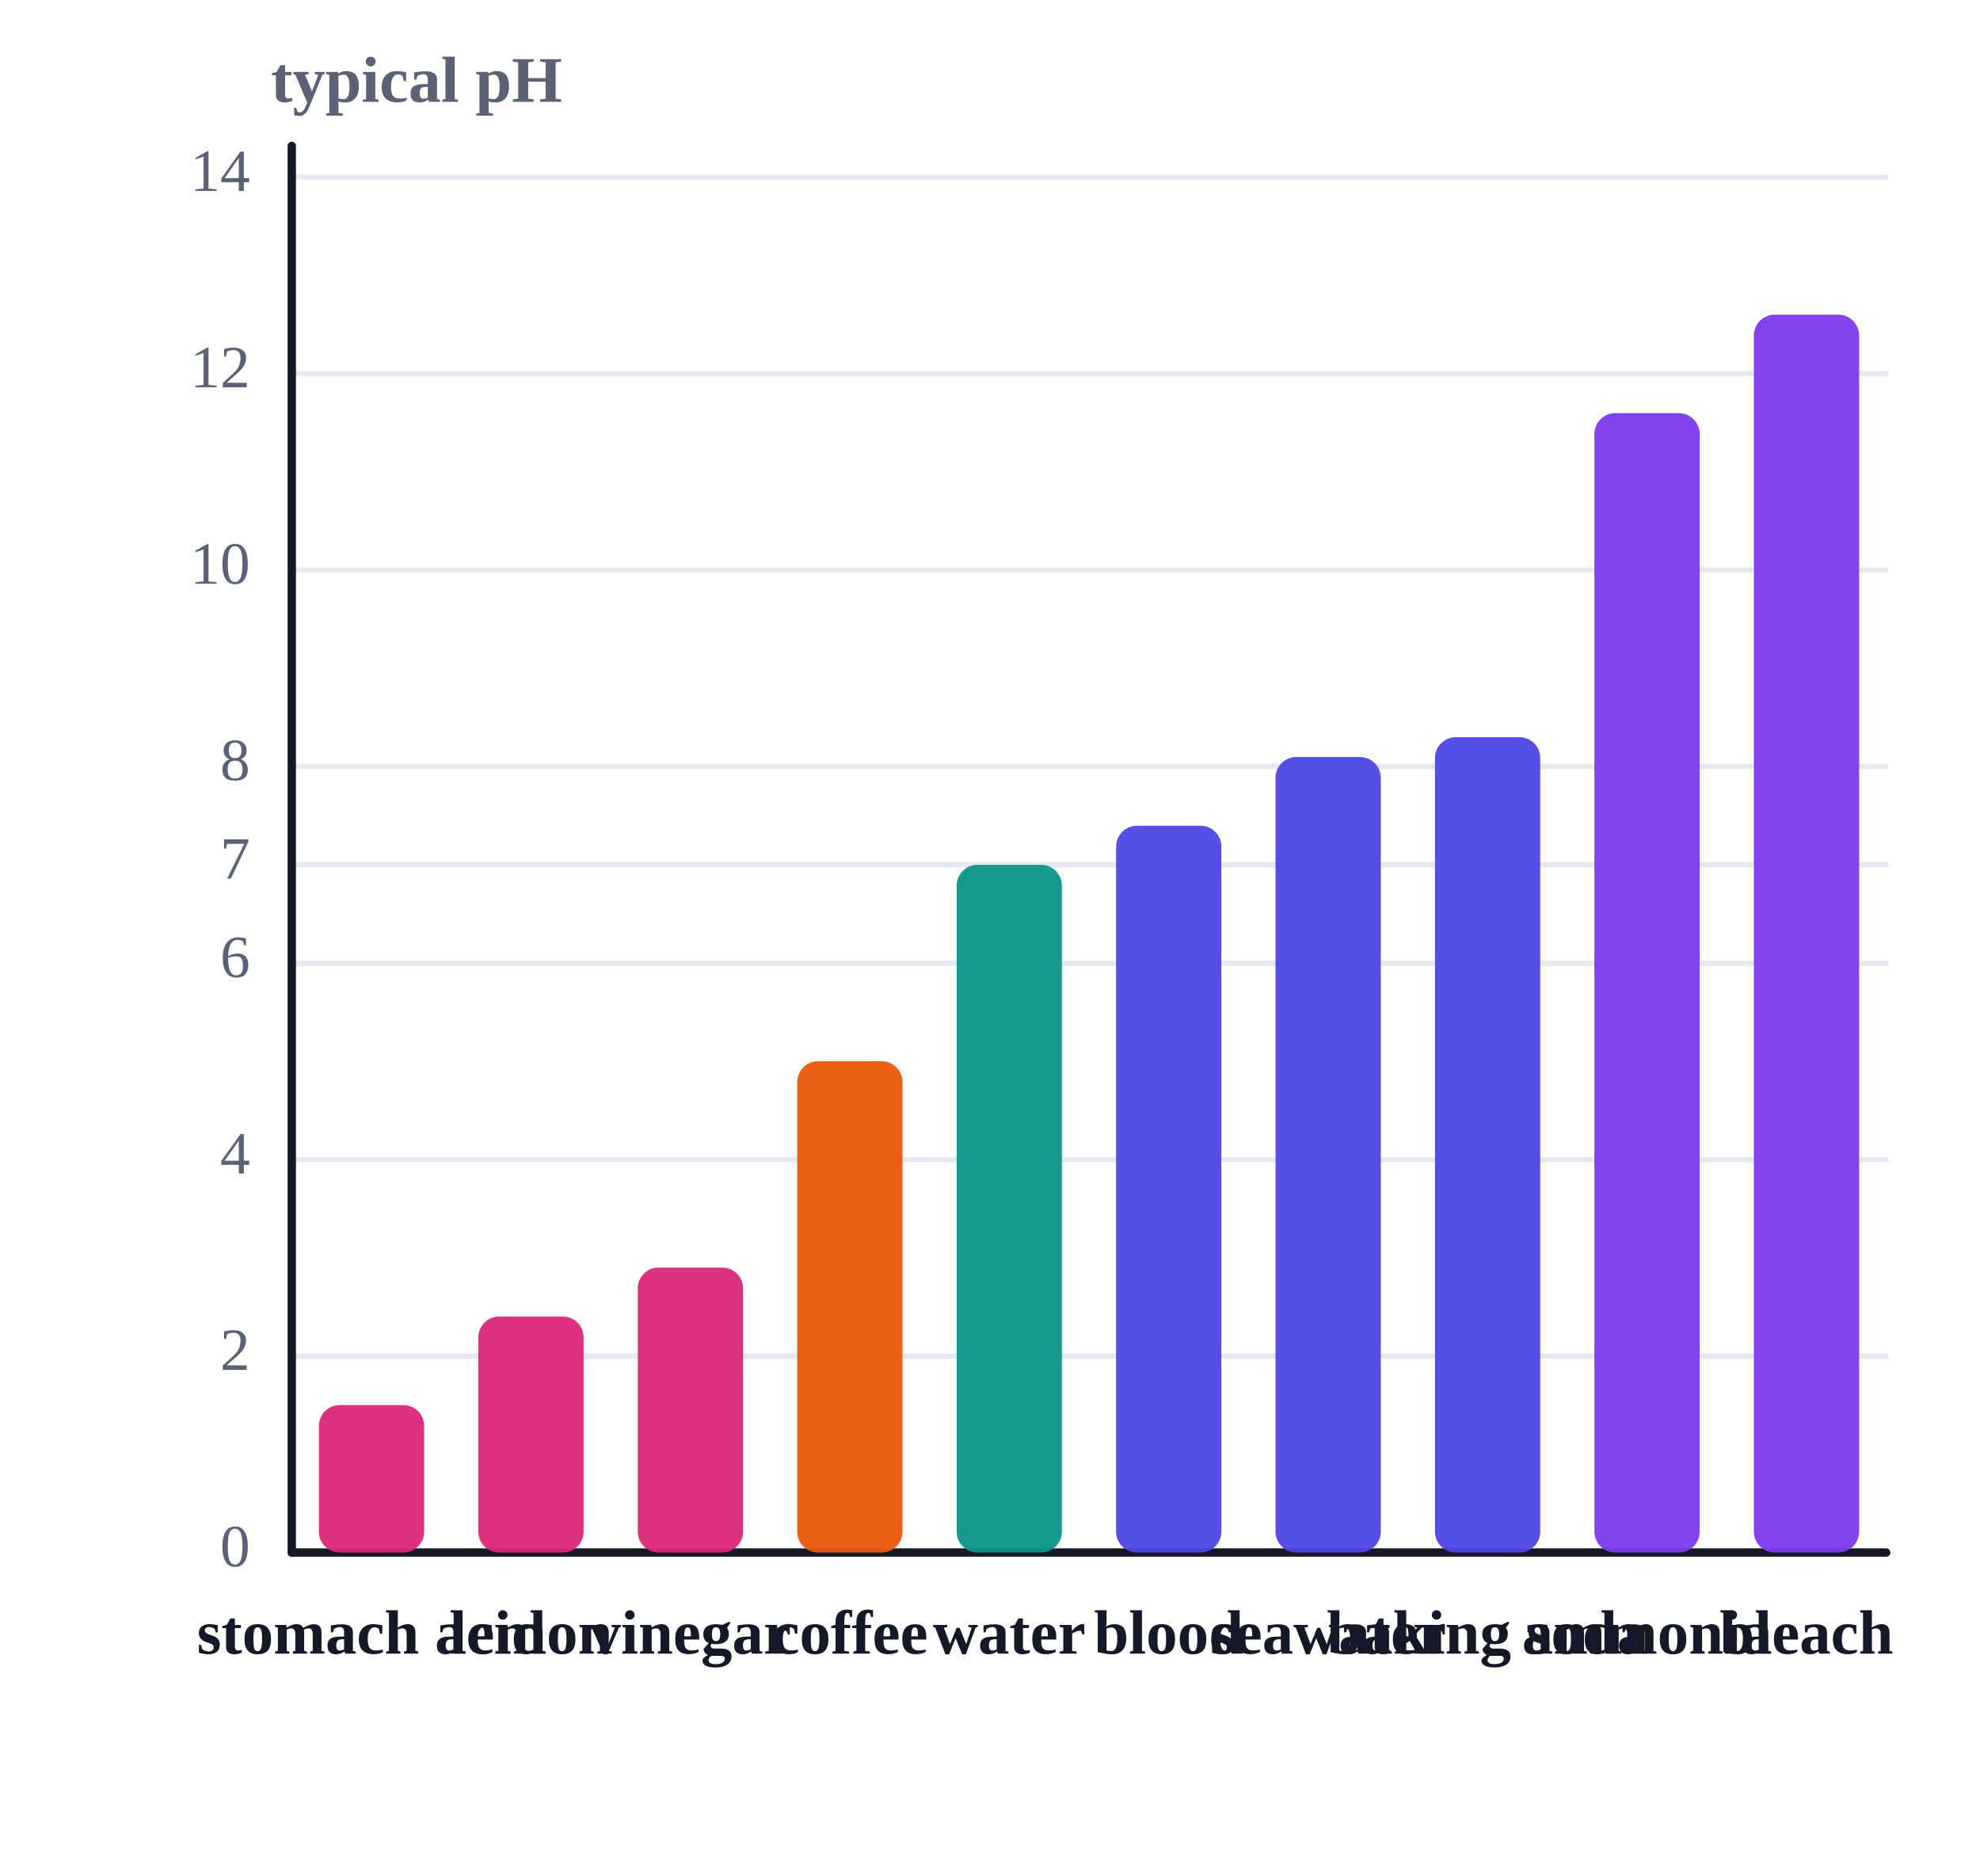
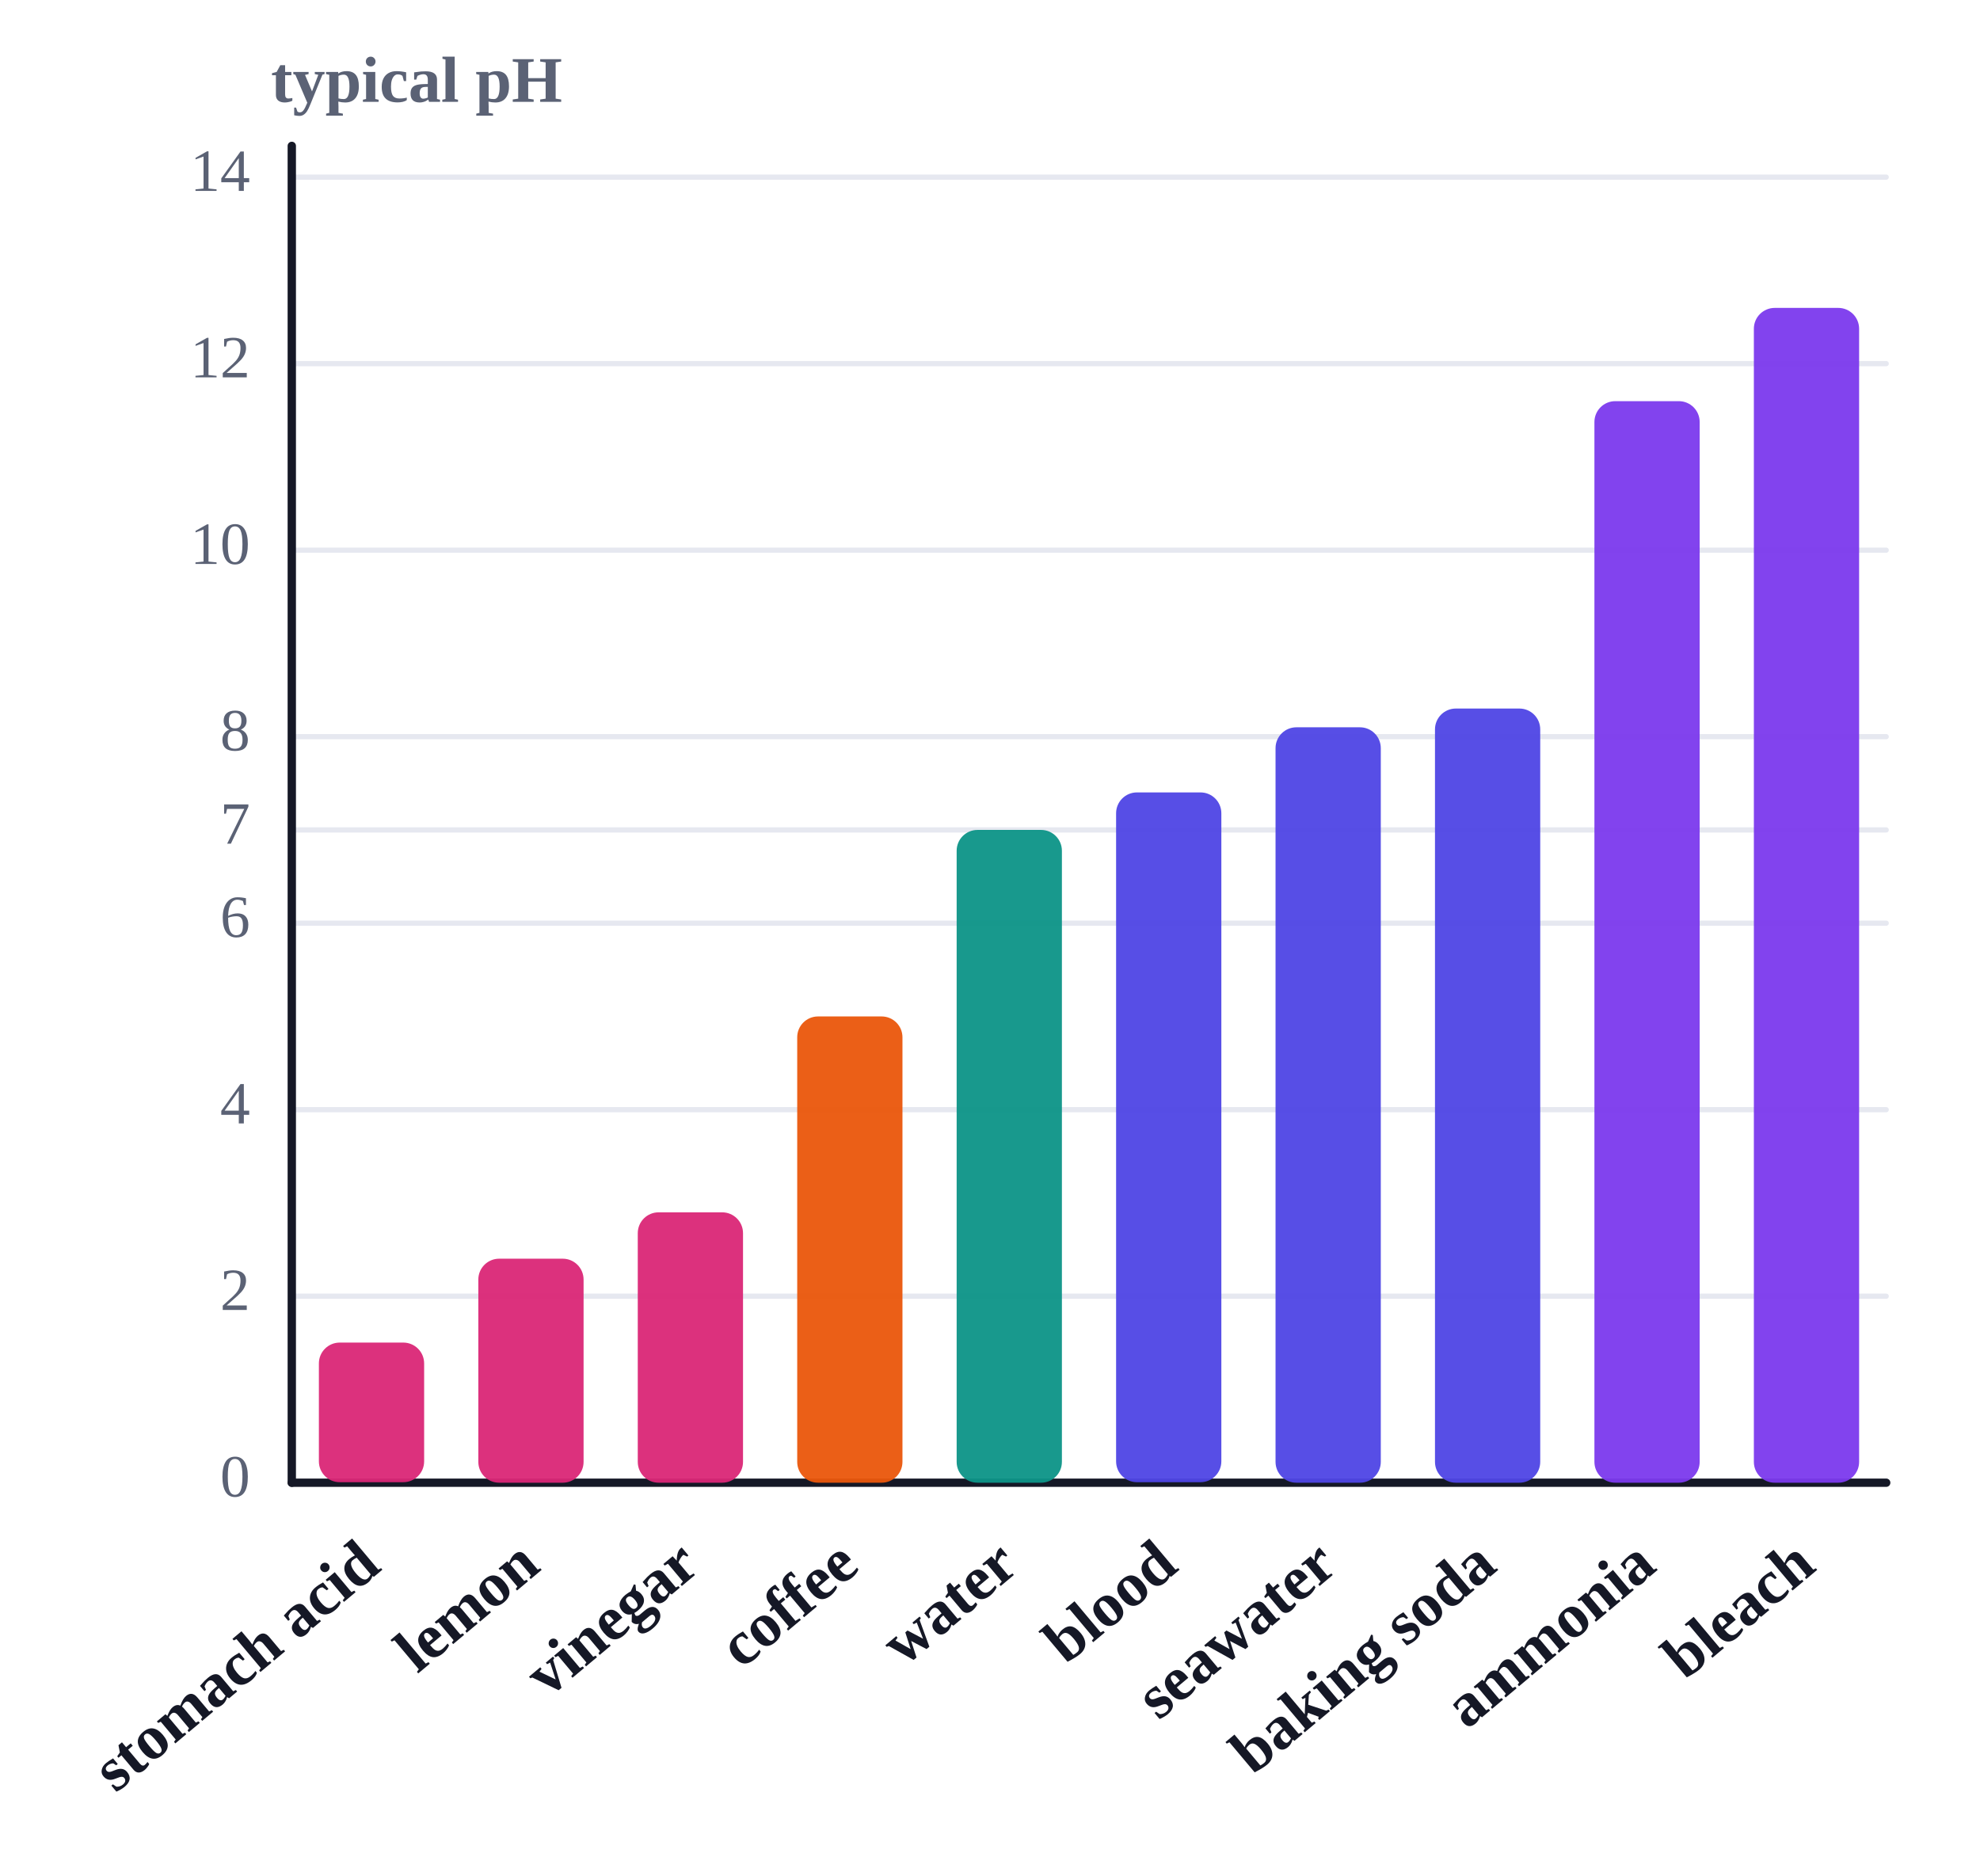
<svg xmlns="http://www.w3.org/2000/svg" viewBox="0 0 380.0 360.0" width="380.0" height="360.0" role="img" aria-label="Bar chart of typical pH values from stomach acid 1.5 through pure water 7 to bleach 12.6." style="color:var(--vx-ink, #151826);font-family:inherit;max-width:100%;height:auto">
-   <path d="M56.0 298.0 L362.0 298.0" stroke="var(--vx-grid, #e6e8f0)" stroke-width="1" stroke-linecap="round" fill="none" />
-   <text x="48.0" y="298.0" font-size="11.5" font-weight="500" text-anchor="end" dominant-baseline="middle" fill="var(--vx-soft, #5b6275)">0</text>
-   <path d="M56.0 260.3 L362.0 260.3" stroke="var(--vx-grid, #e6e8f0)" stroke-width="1" stroke-linecap="round" fill="none" />
-   <text x="48.0" y="260.3" font-size="11.5" font-weight="500" text-anchor="end" dominant-baseline="middle" fill="var(--vx-soft, #5b6275)">2</text>
-   <path d="M56.0 222.6 L362.0 222.6" stroke="var(--vx-grid, #e6e8f0)" stroke-width="1" stroke-linecap="round" fill="none" />
-   <text x="48.0" y="222.6" font-size="11.5" font-weight="500" text-anchor="end" dominant-baseline="middle" fill="var(--vx-soft, #5b6275)">4</text>
-   <path d="M56.0 184.9 L362.0 184.9" stroke="var(--vx-grid, #e6e8f0)" stroke-width="1" stroke-linecap="round" fill="none" />
-   <text x="48.0" y="184.9" font-size="11.5" font-weight="500" text-anchor="end" dominant-baseline="middle" fill="var(--vx-soft, #5b6275)">6</text>
-   <path d="M56.0 166.0 L362.0 166.0" stroke="var(--vx-grid, #e6e8f0)" stroke-width="1" stroke-linecap="round" fill="none" />
-   <text x="48.0" y="166.0" font-size="11.5" font-weight="500" text-anchor="end" dominant-baseline="middle" fill="var(--vx-soft, #5b6275)">7</text>
-   <path d="M56.0 147.1 L362.0 147.1" stroke="var(--vx-grid, #e6e8f0)" stroke-width="1" stroke-linecap="round" fill="none" />
-   <text x="48.0" y="147.1" font-size="11.5" font-weight="500" text-anchor="end" dominant-baseline="middle" fill="var(--vx-soft, #5b6275)">8</text>
-   <path d="M56.0 109.4 L362.0 109.4" stroke="var(--vx-grid, #e6e8f0)" stroke-width="1" stroke-linecap="round" fill="none" />
-   <text x="48.0" y="109.4" font-size="11.5" font-weight="500" text-anchor="end" dominant-baseline="middle" fill="var(--vx-soft, #5b6275)">10</text>
-   <path d="M56.0 71.7 L362.0 71.7" stroke="var(--vx-grid, #e6e8f0)" stroke-width="1" stroke-linecap="round" fill="none" />
-   <text x="48.0" y="71.7" font-size="11.5" font-weight="500" text-anchor="end" dominant-baseline="middle" fill="var(--vx-soft, #5b6275)">12</text>
+   <path d="M56.0 284.6 L362.0 284.6" stroke="var(--vx-grid, #e6e8f0)" stroke-width="1" stroke-linecap="round" fill="none" />
+   <text x="48.0" y="284.6" font-size="11.5" font-weight="500" text-anchor="end" dominant-baseline="middle" fill="var(--vx-soft, #5b6275)">0</text>
+   <path d="M56.0 248.8 L362.0 248.8" stroke="var(--vx-grid, #e6e8f0)" stroke-width="1" stroke-linecap="round" fill="none" />
+   <text x="48.0" y="248.8" font-size="11.5" font-weight="500" text-anchor="end" dominant-baseline="middle" fill="var(--vx-soft, #5b6275)">2</text>
+   <path d="M56.0 213.0 L362.0 213.0" stroke="var(--vx-grid, #e6e8f0)" stroke-width="1" stroke-linecap="round" fill="none" />
+   <text x="48.0" y="213.0" font-size="11.5" font-weight="500" text-anchor="end" dominant-baseline="middle" fill="var(--vx-soft, #5b6275)">4</text>
+   <path d="M56.0 177.2 L362.0 177.2" stroke="var(--vx-grid, #e6e8f0)" stroke-width="1" stroke-linecap="round" fill="none" />
+   <text x="48.0" y="177.2" font-size="11.5" font-weight="500" text-anchor="end" dominant-baseline="middle" fill="var(--vx-soft, #5b6275)">6</text>
+   <path d="M56.0 159.3 L362.0 159.3" stroke="var(--vx-grid, #e6e8f0)" stroke-width="1" stroke-linecap="round" fill="none" />
+   <text x="48.0" y="159.3" font-size="11.5" font-weight="500" text-anchor="end" dominant-baseline="middle" fill="var(--vx-soft, #5b6275)">7</text>
+   <path d="M56.0 141.4 L362.0 141.4" stroke="var(--vx-grid, #e6e8f0)" stroke-width="1" stroke-linecap="round" fill="none" />
+   <text x="48.0" y="141.4" font-size="11.5" font-weight="500" text-anchor="end" dominant-baseline="middle" fill="var(--vx-soft, #5b6275)">8</text>
+   <path d="M56.0 105.6 L362.0 105.6" stroke="var(--vx-grid, #e6e8f0)" stroke-width="1" stroke-linecap="round" fill="none" />
+   <text x="48.0" y="105.6" font-size="11.5" font-weight="500" text-anchor="end" dominant-baseline="middle" fill="var(--vx-soft, #5b6275)">10</text>
+   <path d="M56.0 69.8 L362.0 69.8" stroke="var(--vx-grid, #e6e8f0)" stroke-width="1" stroke-linecap="round" fill="none" />
+   <text x="48.0" y="69.8" font-size="11.5" font-weight="500" text-anchor="end" dominant-baseline="middle" fill="var(--vx-soft, #5b6275)">12</text>
  <path d="M56.0 34.0 L362.0 34.0" stroke="var(--vx-grid, #e6e8f0)" stroke-width="1" stroke-linecap="round" fill="none" />
  <text x="48.0" y="34.0" font-size="11.5" font-weight="500" text-anchor="end" dominant-baseline="middle" fill="var(--vx-soft, #5b6275)">14</text>
-   <path d="M56.0 28.0 L56.0 298.0" stroke="var(--vx-ink, #151826)" stroke-width="1.6" stroke-linecap="round" fill="none" />
-   <path d="M56.0 298.0 L362.0 298.0" stroke="var(--vx-ink, #151826)" stroke-width="1.6" stroke-linecap="round" fill="none" />
+   <path d="M56.0 28.0 L56.0 284.6" stroke="var(--vx-ink, #151826)" stroke-width="1.6" stroke-linecap="round" fill="none" />
+   <path d="M56.0 284.6 L362.0 284.6" stroke="var(--vx-ink, #151826)" stroke-width="1.6" stroke-linecap="round" fill="none" />
  <text x="52.0" y="16.0" font-size="12.5" font-weight="600" text-anchor="start" dominant-baseline="middle" fill="var(--vx-soft, #5b6275)">typical pH</text>
-   <text x="71.3" y="314.0" font-size="12" font-weight="600" text-anchor="middle" dominant-baseline="middle" fill="var(--vx-ink, #151826)">stomach acid</text>
-   <text x="101.9" y="314.0" font-size="12" font-weight="600" text-anchor="middle" dominant-baseline="middle" fill="var(--vx-ink, #151826)">lemon</text>
-   <text x="132.5" y="314.0" font-size="12" font-weight="600" text-anchor="middle" dominant-baseline="middle" fill="var(--vx-ink, #151826)">vinegar</text>
-   <text x="163.1" y="314.0" font-size="12" font-weight="600" text-anchor="middle" dominant-baseline="middle" fill="var(--vx-ink, #151826)">coffee</text>
-   <text x="193.7" y="314.0" font-size="12" font-weight="600" text-anchor="middle" dominant-baseline="middle" fill="var(--vx-ink, #151826)">water</text>
-   <text x="224.3" y="314.0" font-size="12" font-weight="600" text-anchor="middle" dominant-baseline="middle" fill="var(--vx-ink, #151826)">blood</text>
-   <text x="254.9" y="314.0" font-size="12" font-weight="600" text-anchor="middle" dominant-baseline="middle" fill="var(--vx-ink, #151826)">seawater</text>
-   <text x="285.5" y="314.0" font-size="12" font-weight="600" text-anchor="middle" dominant-baseline="middle" fill="var(--vx-ink, #151826)">baking soda</text>
-   <text x="316.1" y="314.0" font-size="12" font-weight="600" text-anchor="middle" dominant-baseline="middle" fill="var(--vx-ink, #151826)">ammonia</text>
-   <text x="346.7" y="314.0" font-size="12" font-weight="600" text-anchor="middle" dominant-baseline="middle" fill="var(--vx-ink, #151826)">bleach</text>
-   <rect x="61.2" y="269.7" width="20.2" height="28.3" rx="4" fill="var(--vx-a2, #db2777)" fill-opacity="0.95" />
-   <rect x="91.8" y="252.7" width="20.2" height="45.3" rx="4" fill="var(--vx-a2, #db2777)" fill-opacity="0.95" />
-   <rect x="122.4" y="243.3" width="20.2" height="54.7" rx="4" fill="var(--vx-a2, #db2777)" fill-opacity="0.95" />
-   <rect x="153.0" y="203.7" width="20.2" height="94.3" rx="4" fill="var(--vx-a3, #ea580c)" fill-opacity="0.95" />
-   <rect x="183.6" y="166.0" width="20.2" height="132.0" rx="4" fill="var(--vx-a4, #0d9488)" fill-opacity="0.95" />
-   <rect x="214.2" y="158.5" width="20.2" height="139.5" rx="4" fill="var(--vx-a1, #4f46e5)" fill-opacity="0.95" />
-   <rect x="244.8" y="145.3" width="20.2" height="152.7" rx="4" fill="var(--vx-a1, #4f46e5)" fill-opacity="0.95" />
-   <rect x="275.4" y="141.5" width="20.2" height="156.5" rx="4" fill="var(--vx-a1, #4f46e5)" fill-opacity="0.95" />
-   <rect x="306.0" y="79.3" width="20.2" height="218.7" rx="4" fill="var(--vx-a5, #7c3aed)" fill-opacity="0.95" />
-   <rect x="336.6" y="60.4" width="20.2" height="237.6" rx="4" fill="var(--vx-a5, #7c3aed)" fill-opacity="0.95" />
+   <text transform="rotate(-40 71.3 298.6)" text-anchor="end" x="71.3" y="298.6" font-size="12" font-weight="600" dominant-baseline="middle" fill="var(--vx-ink, #151826)">stomach acid</text>
+   <text transform="rotate(-40 101.9 298.6)" text-anchor="end" x="101.9" y="298.6" font-size="12" font-weight="600" dominant-baseline="middle" fill="var(--vx-ink, #151826)">lemon</text>
+   <text transform="rotate(-40 132.5 298.6)" text-anchor="end" x="132.5" y="298.6" font-size="12" font-weight="600" dominant-baseline="middle" fill="var(--vx-ink, #151826)">vinegar</text>
+   <text transform="rotate(-40 163.1 298.6)" text-anchor="end" x="163.1" y="298.6" font-size="12" font-weight="600" dominant-baseline="middle" fill="var(--vx-ink, #151826)">coffee</text>
+   <text transform="rotate(-40 193.7 298.6)" text-anchor="end" x="193.7" y="298.6" font-size="12" font-weight="600" dominant-baseline="middle" fill="var(--vx-ink, #151826)">water</text>
+   <text transform="rotate(-40 224.3 298.6)" text-anchor="end" x="224.3" y="298.6" font-size="12" font-weight="600" dominant-baseline="middle" fill="var(--vx-ink, #151826)">blood</text>
+   <text transform="rotate(-40 254.9 298.6)" text-anchor="end" x="254.9" y="298.6" font-size="12" font-weight="600" dominant-baseline="middle" fill="var(--vx-ink, #151826)">seawater</text>
+   <text transform="rotate(-40 285.5 298.6)" text-anchor="end" x="285.5" y="298.6" font-size="12" font-weight="600" dominant-baseline="middle" fill="var(--vx-ink, #151826)">baking soda</text>
+   <text transform="rotate(-40 316.1 298.6)" text-anchor="end" x="316.1" y="298.6" font-size="12" font-weight="600" dominant-baseline="middle" fill="var(--vx-ink, #151826)">ammonia</text>
+   <text transform="rotate(-40 346.7 298.6)" text-anchor="end" x="346.7" y="298.6" font-size="12" font-weight="600" dominant-baseline="middle" fill="var(--vx-ink, #151826)">bleach</text>
+   <rect x="61.2" y="257.7" width="20.2" height="26.8" rx="4" fill="var(--vx-a2, #db2777)" fill-opacity="0.95" />
+   <rect x="91.8" y="241.6" width="20.2" height="43.0" rx="4" fill="var(--vx-a2, #db2777)" fill-opacity="0.95" />
+   <rect x="122.4" y="232.7" width="20.2" height="51.9" rx="4" fill="var(--vx-a2, #db2777)" fill-opacity="0.95" />
+   <rect x="153.0" y="195.1" width="20.2" height="89.5" rx="4" fill="var(--vx-a3, #ea580c)" fill-opacity="0.95" />
+   <rect x="183.6" y="159.3" width="20.2" height="125.3" rx="4" fill="var(--vx-a4, #0d9488)" fill-opacity="0.95" />
+   <rect x="214.2" y="152.1" width="20.2" height="132.4" rx="4" fill="var(--vx-a1, #4f46e5)" fill-opacity="0.95" />
+   <rect x="244.8" y="139.6" width="20.2" height="145.0" rx="4" fill="var(--vx-a1, #4f46e5)" fill-opacity="0.95" />
+   <rect x="275.4" y="136.0" width="20.2" height="148.6" rx="4" fill="var(--vx-a1, #4f46e5)" fill-opacity="0.95" />
+   <rect x="306.0" y="77.0" width="20.2" height="207.6" rx="4" fill="var(--vx-a5, #7c3aed)" fill-opacity="0.95" />
+   <rect x="336.6" y="59.1" width="20.2" height="225.5" rx="4" fill="var(--vx-a5, #7c3aed)" fill-opacity="0.95" />
</svg>
